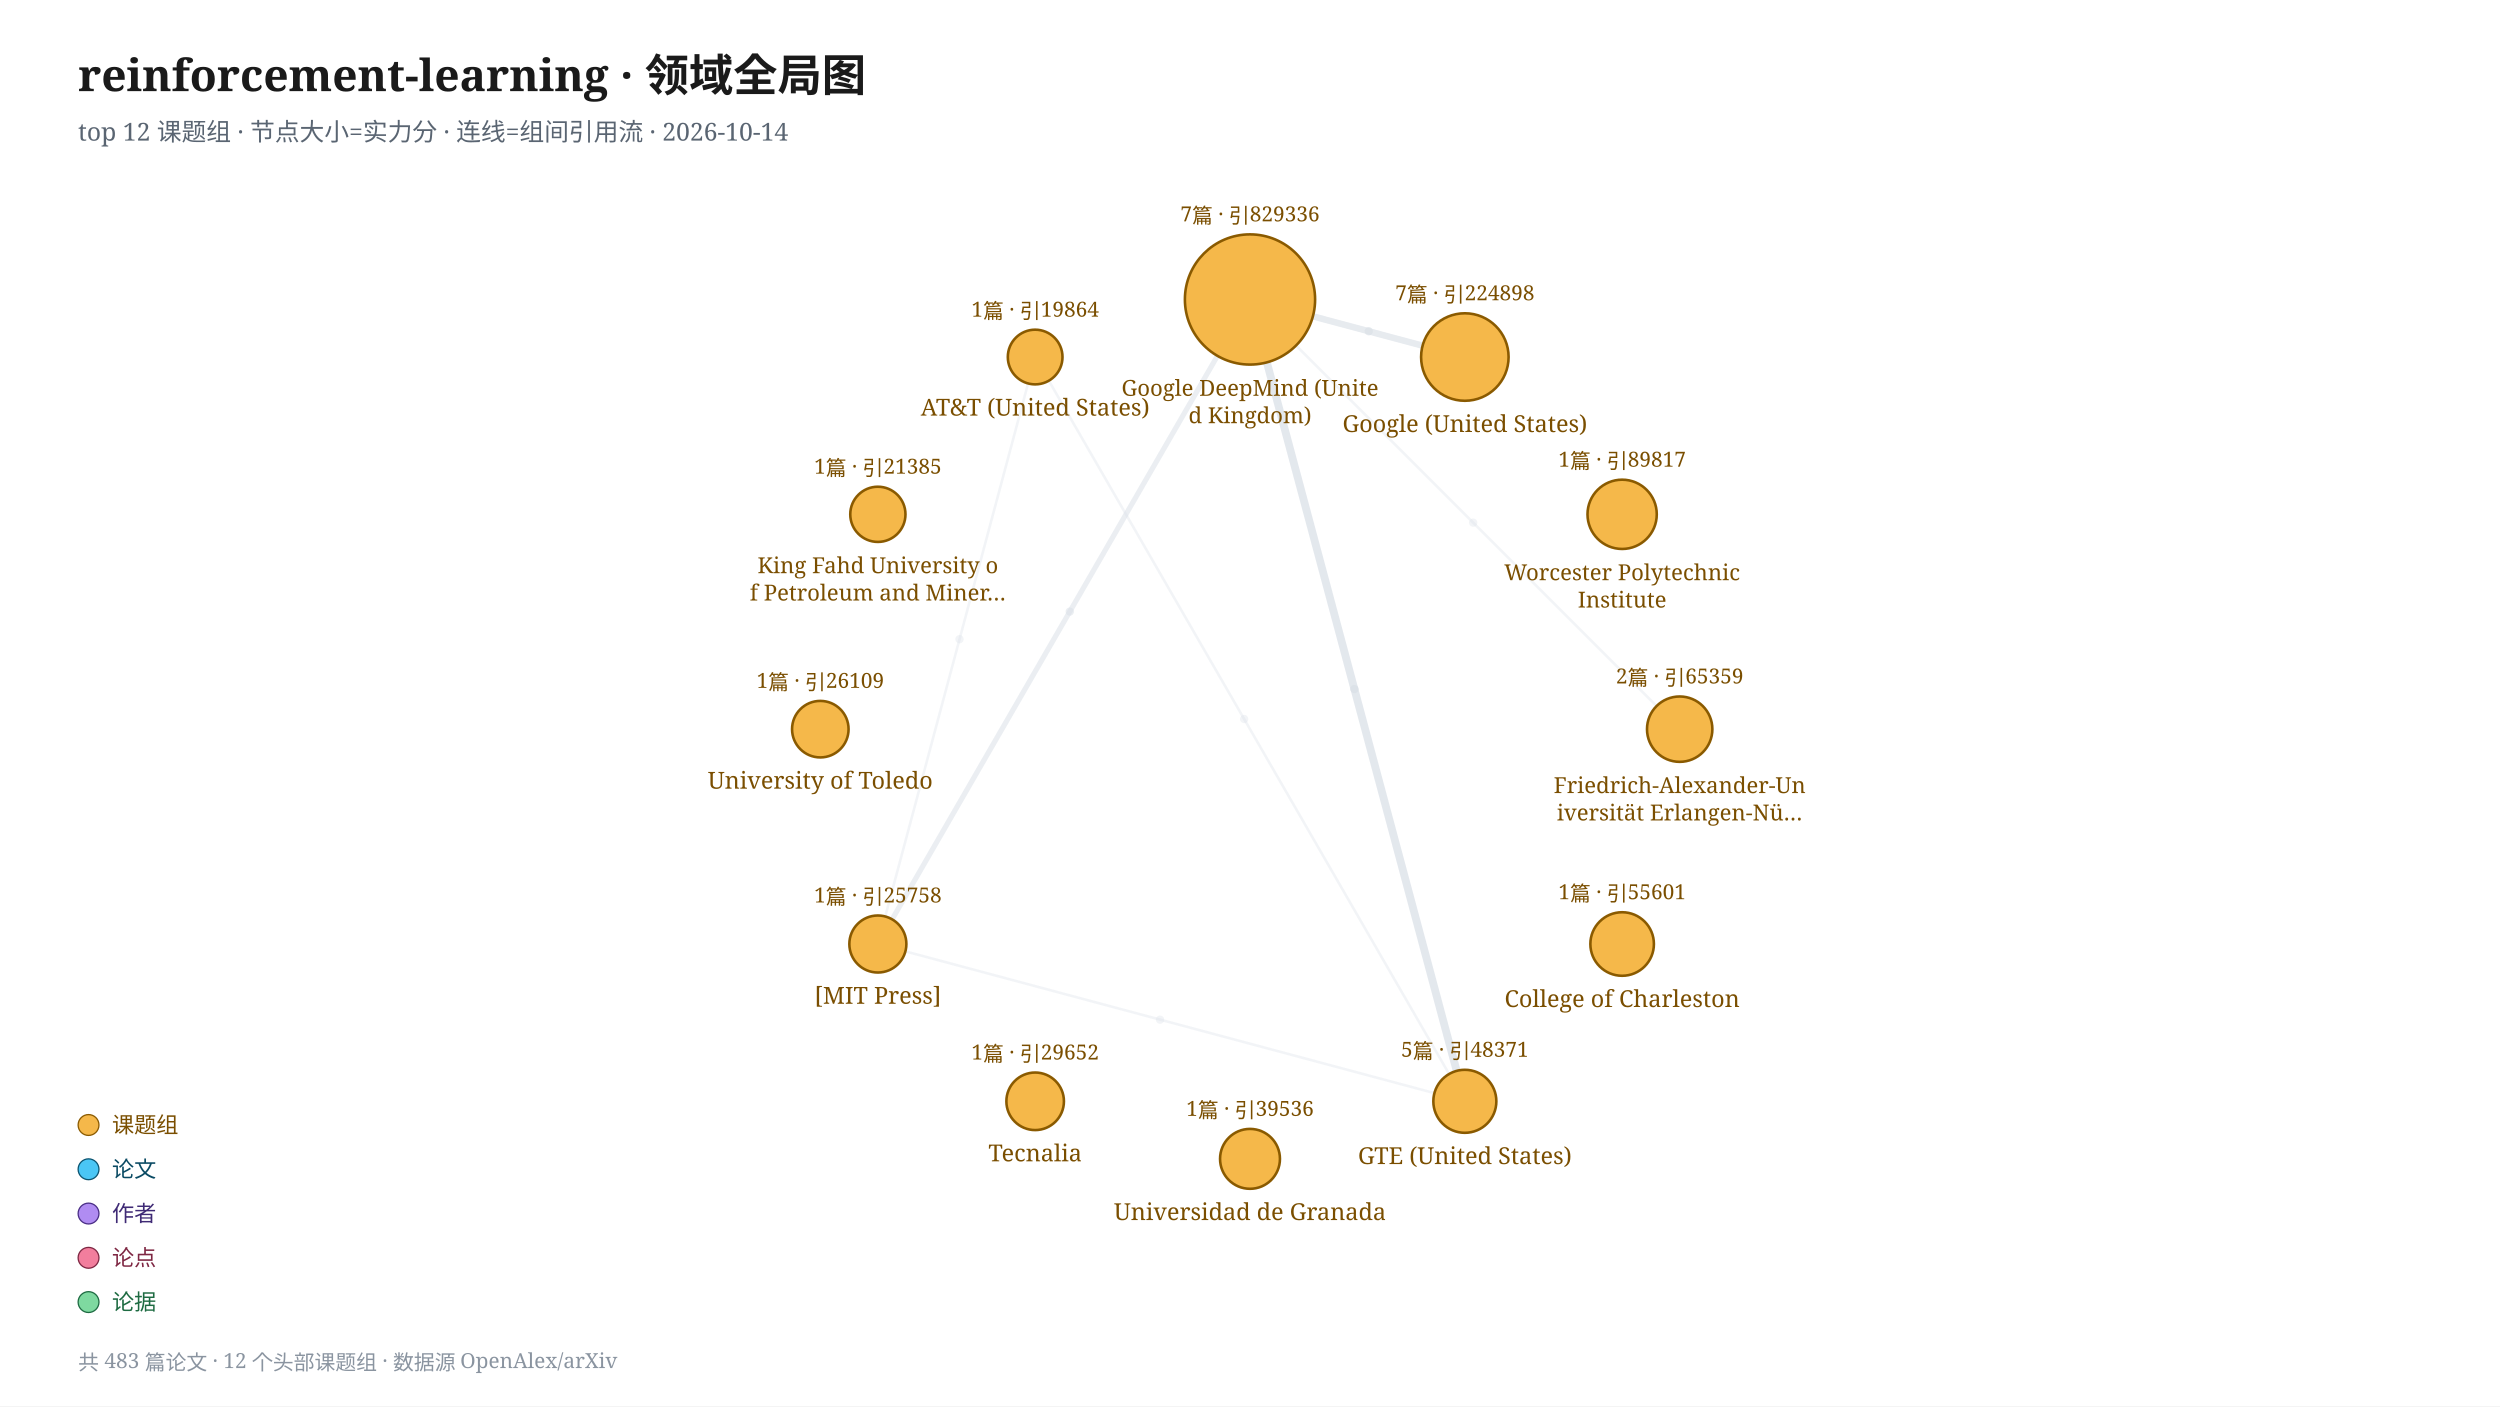
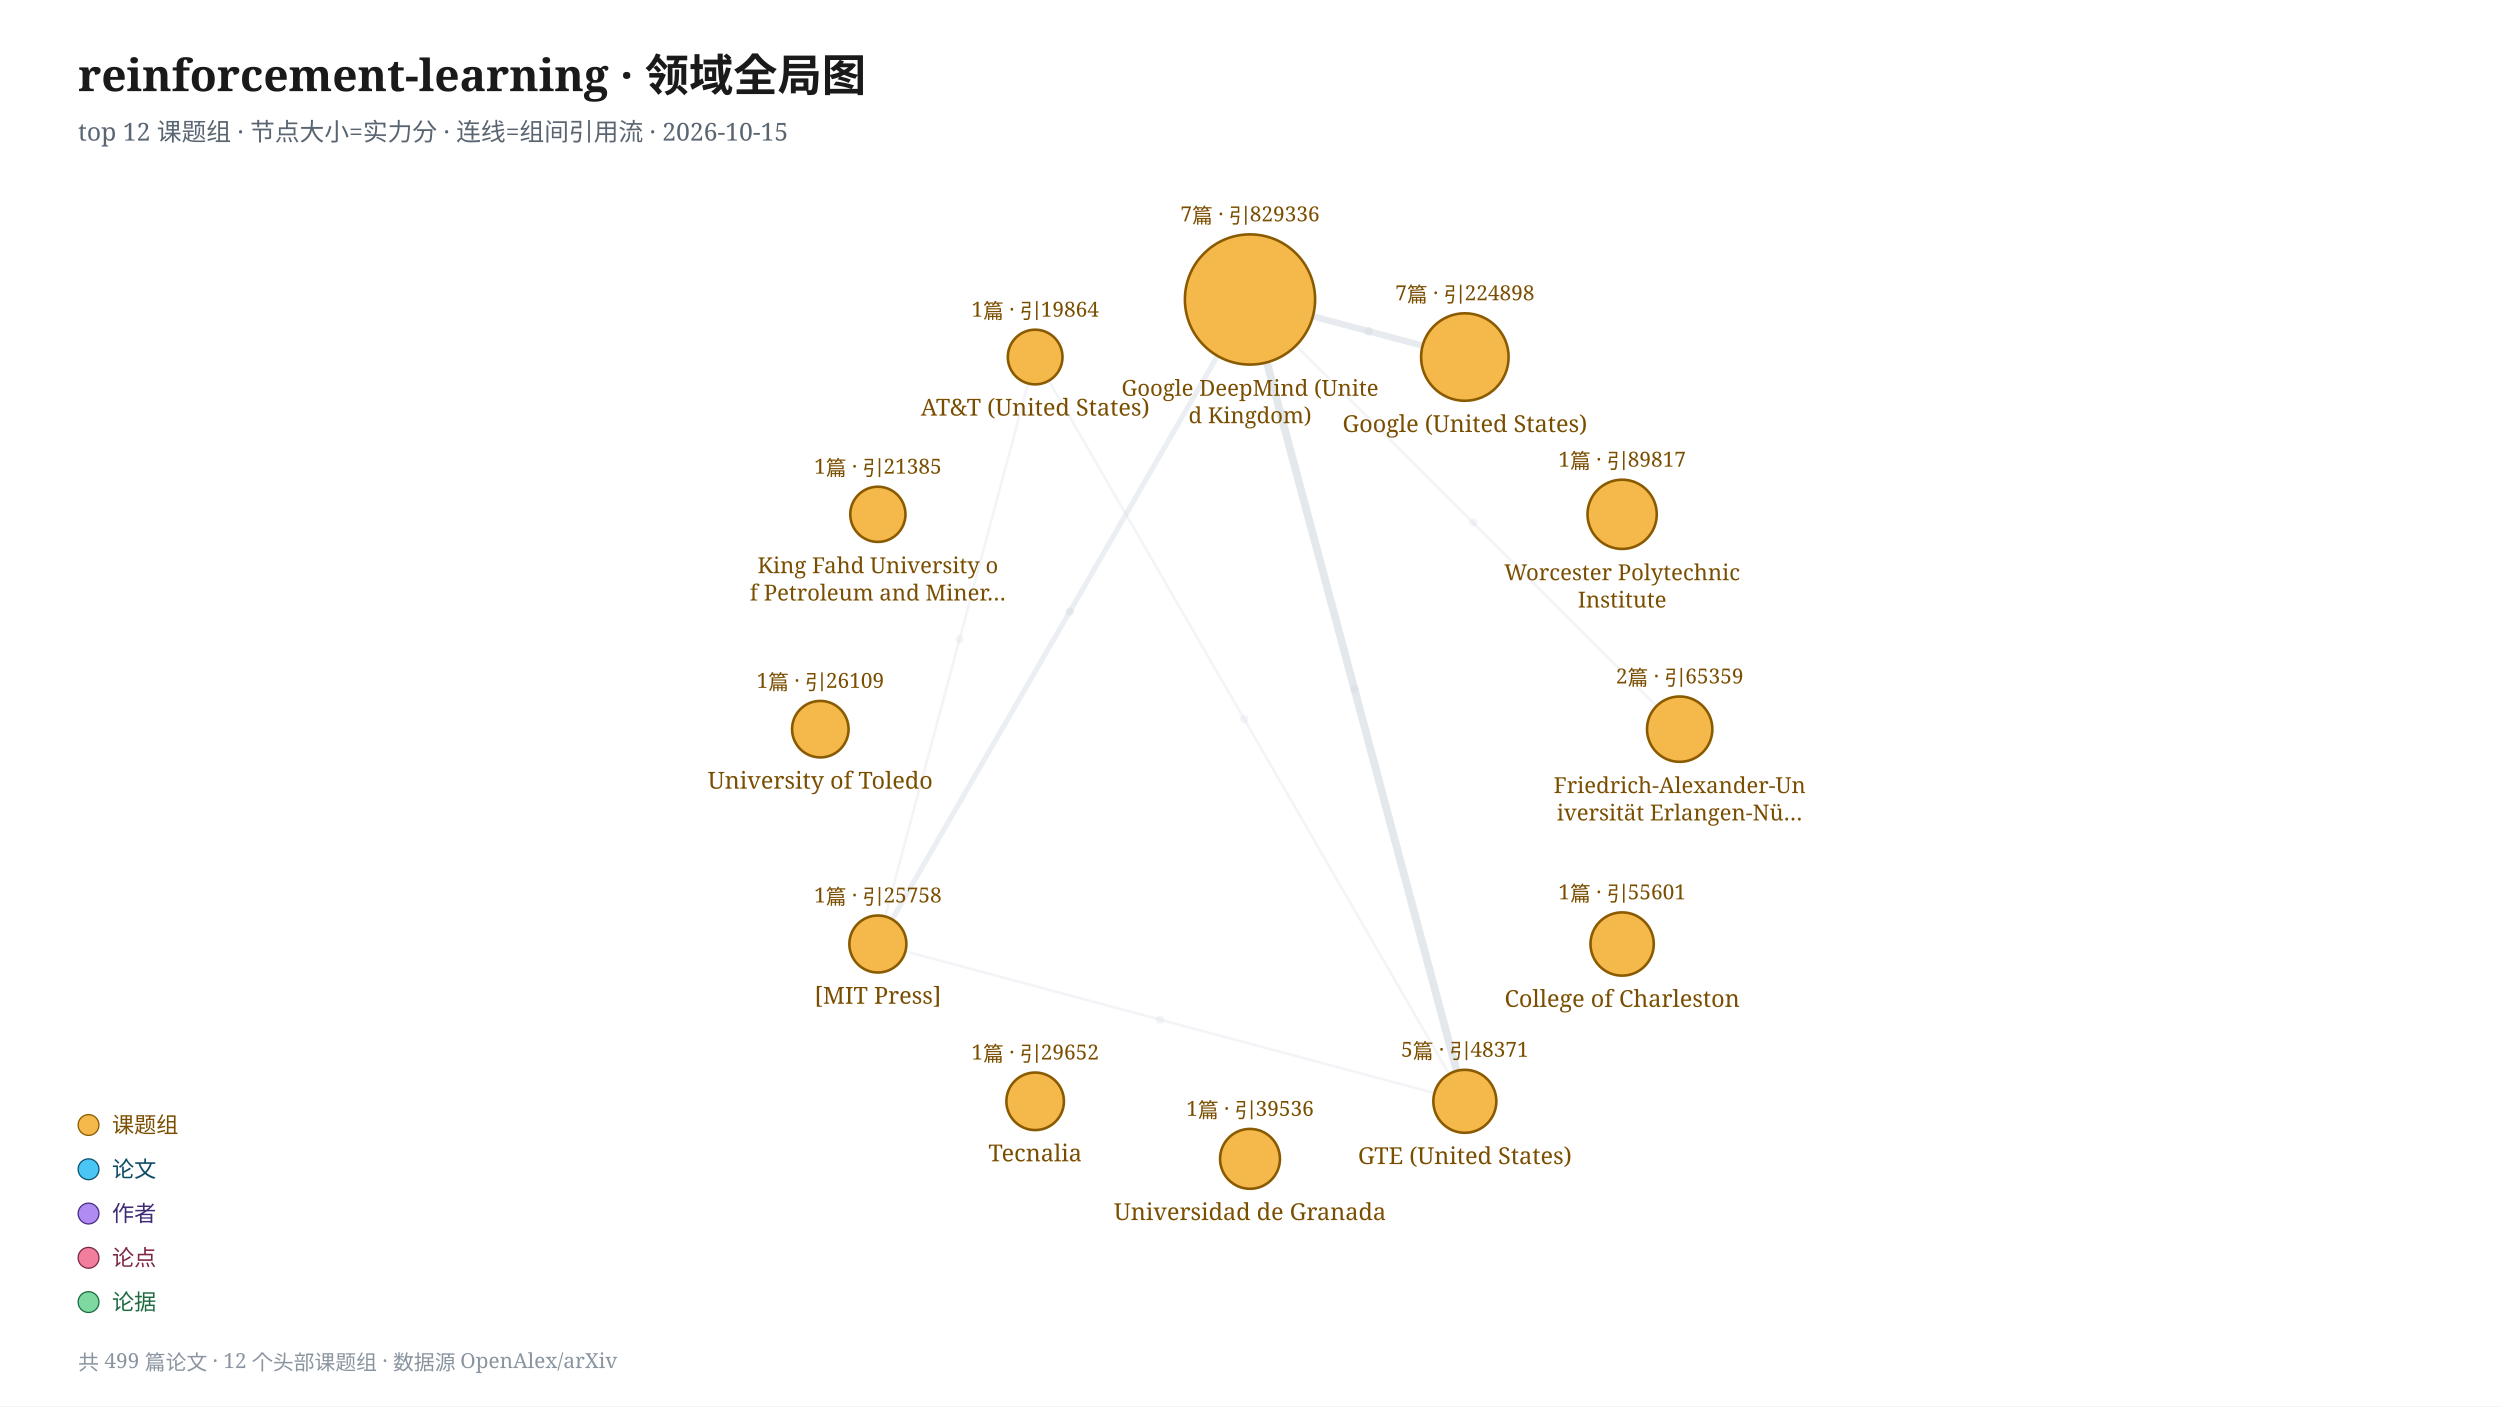
<svg xmlns="http://www.w3.org/2000/svg" width="1920" height="1080" viewBox="0 0 1920 1080">
  <defs>
    <filter id="glow">
      <feGaussianBlur stdDeviation="9" result="b" />
      <feMerge>
        <feMergeNode in="b" />
        <feMergeNode in="SourceGraphic" />
      </feMerge>
    </filter>
    <filter id="soft">
      <feGaussianBlur stdDeviation="4" result="b" />
      <feMerge>
        <feMergeNode in="b" />
        <feMergeNode in="SourceGraphic" />
      </feMerge>
    </filter>
  </defs>
  <rect width="1920" height="1080" fill="#FFFFFF" />
  <text x="60" y="70" fill="#1A1A1A" font-family="Georgia, 'Songti SC', serif" font-size="34" font-weight="bold">reinforcement-learning · 领域全局图</text>
-   <text x="60" y="108" fill="#5A6572" font-family="Georgia, serif" font-size="19">top 12 课题组 · 节点大小=实力分 · 连线=组间引用流 · 2026-10-14</text>
+   <text x="60" y="108" fill="#5A6572" font-family="Georgia, serif" font-size="19">top 12 课题组 · 节点大小=实力分 · 连线=组间引用流 · 2026-10-15</text>
  <line x1="960.0" y1="230.0" x2="674.2" y2="725.0" stroke="#DAE0E7" stroke-width="4.0" opacity="0.55" />
  <circle cx="821.6" cy="469.7" r="3.2" fill="#DAE0E7" opacity="0.55" />
  <line x1="960.0" y1="230.0" x2="1125.0" y2="845.8" stroke="#DAE0E7" stroke-width="6.0" opacity="0.75" />
  <circle cx="1040.2" cy="529.2" r="3.2" fill="#DAE0E7" opacity="0.75" />
  <line x1="674.2" y1="725.0" x2="1125.0" y2="845.8" stroke="#DAE0E7" stroke-width="2.0" opacity="0.35" />
  <circle cx="890.9" cy="783.1" r="3.2" fill="#DAE0E7" opacity="0.35" />
  <line x1="1290.0" y1="560.0" x2="960.0" y2="230.0" stroke="#DAE0E7" stroke-width="2.0" opacity="0.35" />
  <circle cx="1131.4" cy="401.4" r="3.2" fill="#DAE0E7" opacity="0.35" />
  <line x1="1125.0" y1="274.2" x2="960.0" y2="230.0" stroke="#DAE0E7" stroke-width="5.0" opacity="0.65" />
  <circle cx="1051.2" cy="254.4" r="3.2" fill="#DAE0E7" opacity="0.65" />
  <line x1="795.0" y1="274.2" x2="1125.0" y2="845.8" stroke="#DAE0E7" stroke-width="2.0" opacity="0.35" />
  <circle cx="955.5" cy="552.2" r="3.2" fill="#DAE0E7" opacity="0.35" />
  <line x1="795.0" y1="274.2" x2="674.2" y2="725.0" stroke="#DAE0E7" stroke-width="2.0" opacity="0.35" />
  <circle cx="736.9" cy="490.9" r="3.2" fill="#DAE0E7" opacity="0.35" />
  <circle cx="960.0" cy="230.0" r="50.0" fill="#F5B84A" stroke="#8A5A00" stroke-width="2" opacity="1.0" />
  <text x="960.0" y="304.0" text-anchor="middle" fill="#7A4E00" font-family="Georgia, serif" font-size="17" opacity="1.0">Google DeepMind (Unite</text>
  <text x="960.0" y="325.0" text-anchor="middle" fill="#7A4E00" font-family="Georgia, serif" font-size="17" opacity="1.0">d Kingdom)</text>
  <text x="960.0" y="170.0" text-anchor="middle" fill="#7A4E00" font-family="Georgia, serif" font-size="16" opacity="1.0">7篇 · 引829336</text>
  <circle cx="1125.0" cy="274.2" r="33.6" fill="#F5B84A" stroke="#8A5A00" stroke-width="2" opacity="1.0" />
  <text x="1125.0" y="331.8" text-anchor="middle" fill="#7A4E00" font-family="Georgia, serif" font-size="18" opacity="1.0">Google (United States)</text>
  <text x="1125.0" y="230.6" text-anchor="middle" fill="#7A4E00" font-family="Georgia, serif" font-size="16" opacity="1.0">7篇 · 引224898</text>
  <circle cx="1245.8" cy="395.0" r="26.6" fill="#F5B84A" stroke="#8A5A00" stroke-width="2" opacity="1.0" />
  <text x="1245.8" y="445.6" text-anchor="middle" fill="#7A4E00" font-family="Georgia, serif" font-size="17" opacity="1.0">Worcester Polytechnic </text>
  <text x="1245.8" y="466.6" text-anchor="middle" fill="#7A4E00" font-family="Georgia, serif" font-size="17" opacity="1.0">Institute</text>
  <text x="1245.8" y="358.4" text-anchor="middle" fill="#7A4E00" font-family="Georgia, serif" font-size="16" opacity="1.0">1篇 · 引89817</text>
  <circle cx="1290.0" cy="560.0" r="25.1" fill="#F5B84A" stroke="#8A5A00" stroke-width="2" opacity="1.0" />
  <text x="1290.0" y="609.1" text-anchor="middle" fill="#7A4E00" font-family="Georgia, serif" font-size="17" opacity="1.0">Friedrich-Alexander-Un</text>
  <text x="1290.0" y="630.1" text-anchor="middle" fill="#7A4E00" font-family="Georgia, serif" font-size="17" opacity="1.0">iversität Erlangen-Nü…</text>
  <text x="1290.0" y="524.9" text-anchor="middle" fill="#7A4E00" font-family="Georgia, serif" font-size="16" opacity="1.0">2篇 · 引65359</text>
-   <circle cx="1245.8" cy="725.0" r="24.4" fill="#F5B84A" stroke="#8A5A00" stroke-width="2" opacity="1.0" />
-   <text x="1245.8" y="773.4" text-anchor="middle" fill="#7A4E00" font-family="Georgia, serif" font-size="18" opacity="1.0">College of Charleston</text>
-   <text x="1245.8" y="690.6" text-anchor="middle" fill="#7A4E00" font-family="Georgia, serif" font-size="16" opacity="1.0">1篇 · 引55601</text>
+   <circle cx="1245.8" cy="725.0" r="24.3" fill="#F5B84A" stroke="#8A5A00" stroke-width="2" opacity="1.0" />
+   <text x="1245.8" y="773.3" text-anchor="middle" fill="#7A4E00" font-family="Georgia, serif" font-size="18" opacity="1.0">College of Charleston</text>
+   <text x="1245.8" y="690.7" text-anchor="middle" fill="#7A4E00" font-family="Georgia, serif" font-size="16" opacity="1.0">1篇 · 引55601</text>
  <circle cx="1125.0" cy="845.8" r="24.2" fill="#F5B84A" stroke="#8A5A00" stroke-width="2" opacity="1.0" />
  <text x="1125.0" y="894.0" text-anchor="middle" fill="#7A4E00" font-family="Georgia, serif" font-size="18" opacity="1.0">GTE (United States)</text>
  <text x="1125.0" y="811.6" text-anchor="middle" fill="#7A4E00" font-family="Georgia, serif" font-size="16" opacity="1.0">5篇 · 引48371</text>
  <circle cx="960.0" cy="890.0" r="23.0" fill="#F5B84A" stroke="#8A5A00" stroke-width="2" opacity="1.0" />
  <text x="960.0" y="937.0" text-anchor="middle" fill="#7A4E00" font-family="Georgia, serif" font-size="18" opacity="1.0">Universidad de Granada</text>
  <text x="960.0" y="857.0" text-anchor="middle" fill="#7A4E00" font-family="Georgia, serif" font-size="16" opacity="1.0">1篇 · 引39536</text>
  <circle cx="795.0" cy="845.8" r="22.1" fill="#F5B84A" stroke="#8A5A00" stroke-width="2" opacity="1.0" />
  <text x="795.0" y="891.9" text-anchor="middle" fill="#7A4E00" font-family="Georgia, serif" font-size="18" opacity="1.0">Tecnalia</text>
  <text x="795.0" y="813.7" text-anchor="middle" fill="#7A4E00" font-family="Georgia, serif" font-size="16" opacity="1.0">1篇 · 引29652</text>
  <circle cx="674.2" cy="725.0" r="21.9" fill="#F5B84A" stroke="#8A5A00" stroke-width="2" opacity="1.0" />
  <text x="674.2" y="770.9" text-anchor="middle" fill="#7A4E00" font-family="Georgia, serif" font-size="18" opacity="1.0">[MIT Press]</text>
  <text x="674.2" y="693.1" text-anchor="middle" fill="#7A4E00" font-family="Georgia, serif" font-size="16" opacity="1.0">1篇 · 引25758</text>
  <circle cx="630.0" cy="560.0" r="21.7" fill="#F5B84A" stroke="#8A5A00" stroke-width="2" opacity="1.0" />
  <text x="630.0" y="605.7" text-anchor="middle" fill="#7A4E00" font-family="Georgia, serif" font-size="18" opacity="1.0">University of Toledo</text>
  <text x="630.0" y="528.3" text-anchor="middle" fill="#7A4E00" font-family="Georgia, serif" font-size="16" opacity="1.0">1篇 · 引26109</text>
  <circle cx="674.2" cy="395.0" r="21.2" fill="#F5B84A" stroke="#8A5A00" stroke-width="2" opacity="1.0" />
  <text x="674.2" y="440.2" text-anchor="middle" fill="#7A4E00" font-family="Georgia, serif" font-size="17" opacity="1.0">King Fahd University o</text>
  <text x="674.2" y="461.2" text-anchor="middle" fill="#7A4E00" font-family="Georgia, serif" font-size="17" opacity="1.0">f Petroleum and Miner…</text>
  <text x="674.2" y="363.8" text-anchor="middle" fill="#7A4E00" font-family="Georgia, serif" font-size="16" opacity="1.0">1篇 · 引21385</text>
  <circle cx="795.0" cy="274.2" r="21.0" fill="#F5B84A" stroke="#8A5A00" stroke-width="2" opacity="1.0" />
  <text x="795.0" y="319.2" text-anchor="middle" fill="#7A4E00" font-family="Georgia, serif" font-size="18" opacity="1.0">AT&amp;T (United States)</text>
  <text x="795.0" y="243.2" text-anchor="middle" fill="#7A4E00" font-family="Georgia, serif" font-size="16" opacity="1.0">1篇 · 引19864</text>
  <circle cx="68" cy="864" r="8" fill="#F5B84A" stroke="#8A5A00" />
  <text x="86" y="870" fill="#7A4E00" font-family="Georgia, serif" font-size="17">课题组</text>
  <circle cx="68" cy="898" r="8" fill="#4AC6F5" stroke="#0B5470" />
  <text x="86" y="904" fill="#0A4A63" font-family="Georgia, serif" font-size="17">论文</text>
  <circle cx="68" cy="932" r="8" fill="#B08CF2" stroke="#4A2E86" />
  <text x="86" y="938" fill="#3F2A75" font-family="Georgia, serif" font-size="17">作者</text>
  <circle cx="68" cy="966" r="8" fill="#F27E9D" stroke="#7E2743" />
  <text x="86" y="972" fill="#7E2743" font-family="Georgia, serif" font-size="17">论点</text>
  <circle cx="68" cy="1000" r="8" fill="#7ED9A0" stroke="#1E6B42" />
  <text x="86" y="1006" fill="#1E6B42" font-family="Georgia, serif" font-size="17">论据</text>
-   <text x="60" y="1052" fill="#8A94A0" font-family="Georgia, serif" font-size="16">共 483 篇论文 · 12 个头部课题组 · 数据源 OpenAlex/arXiv</text>
+   <text x="60" y="1052" fill="#8A94A0" font-family="Georgia, serif" font-size="16">共 499 篇论文 · 12 个头部课题组 · 数据源 OpenAlex/arXiv</text>
</svg>
